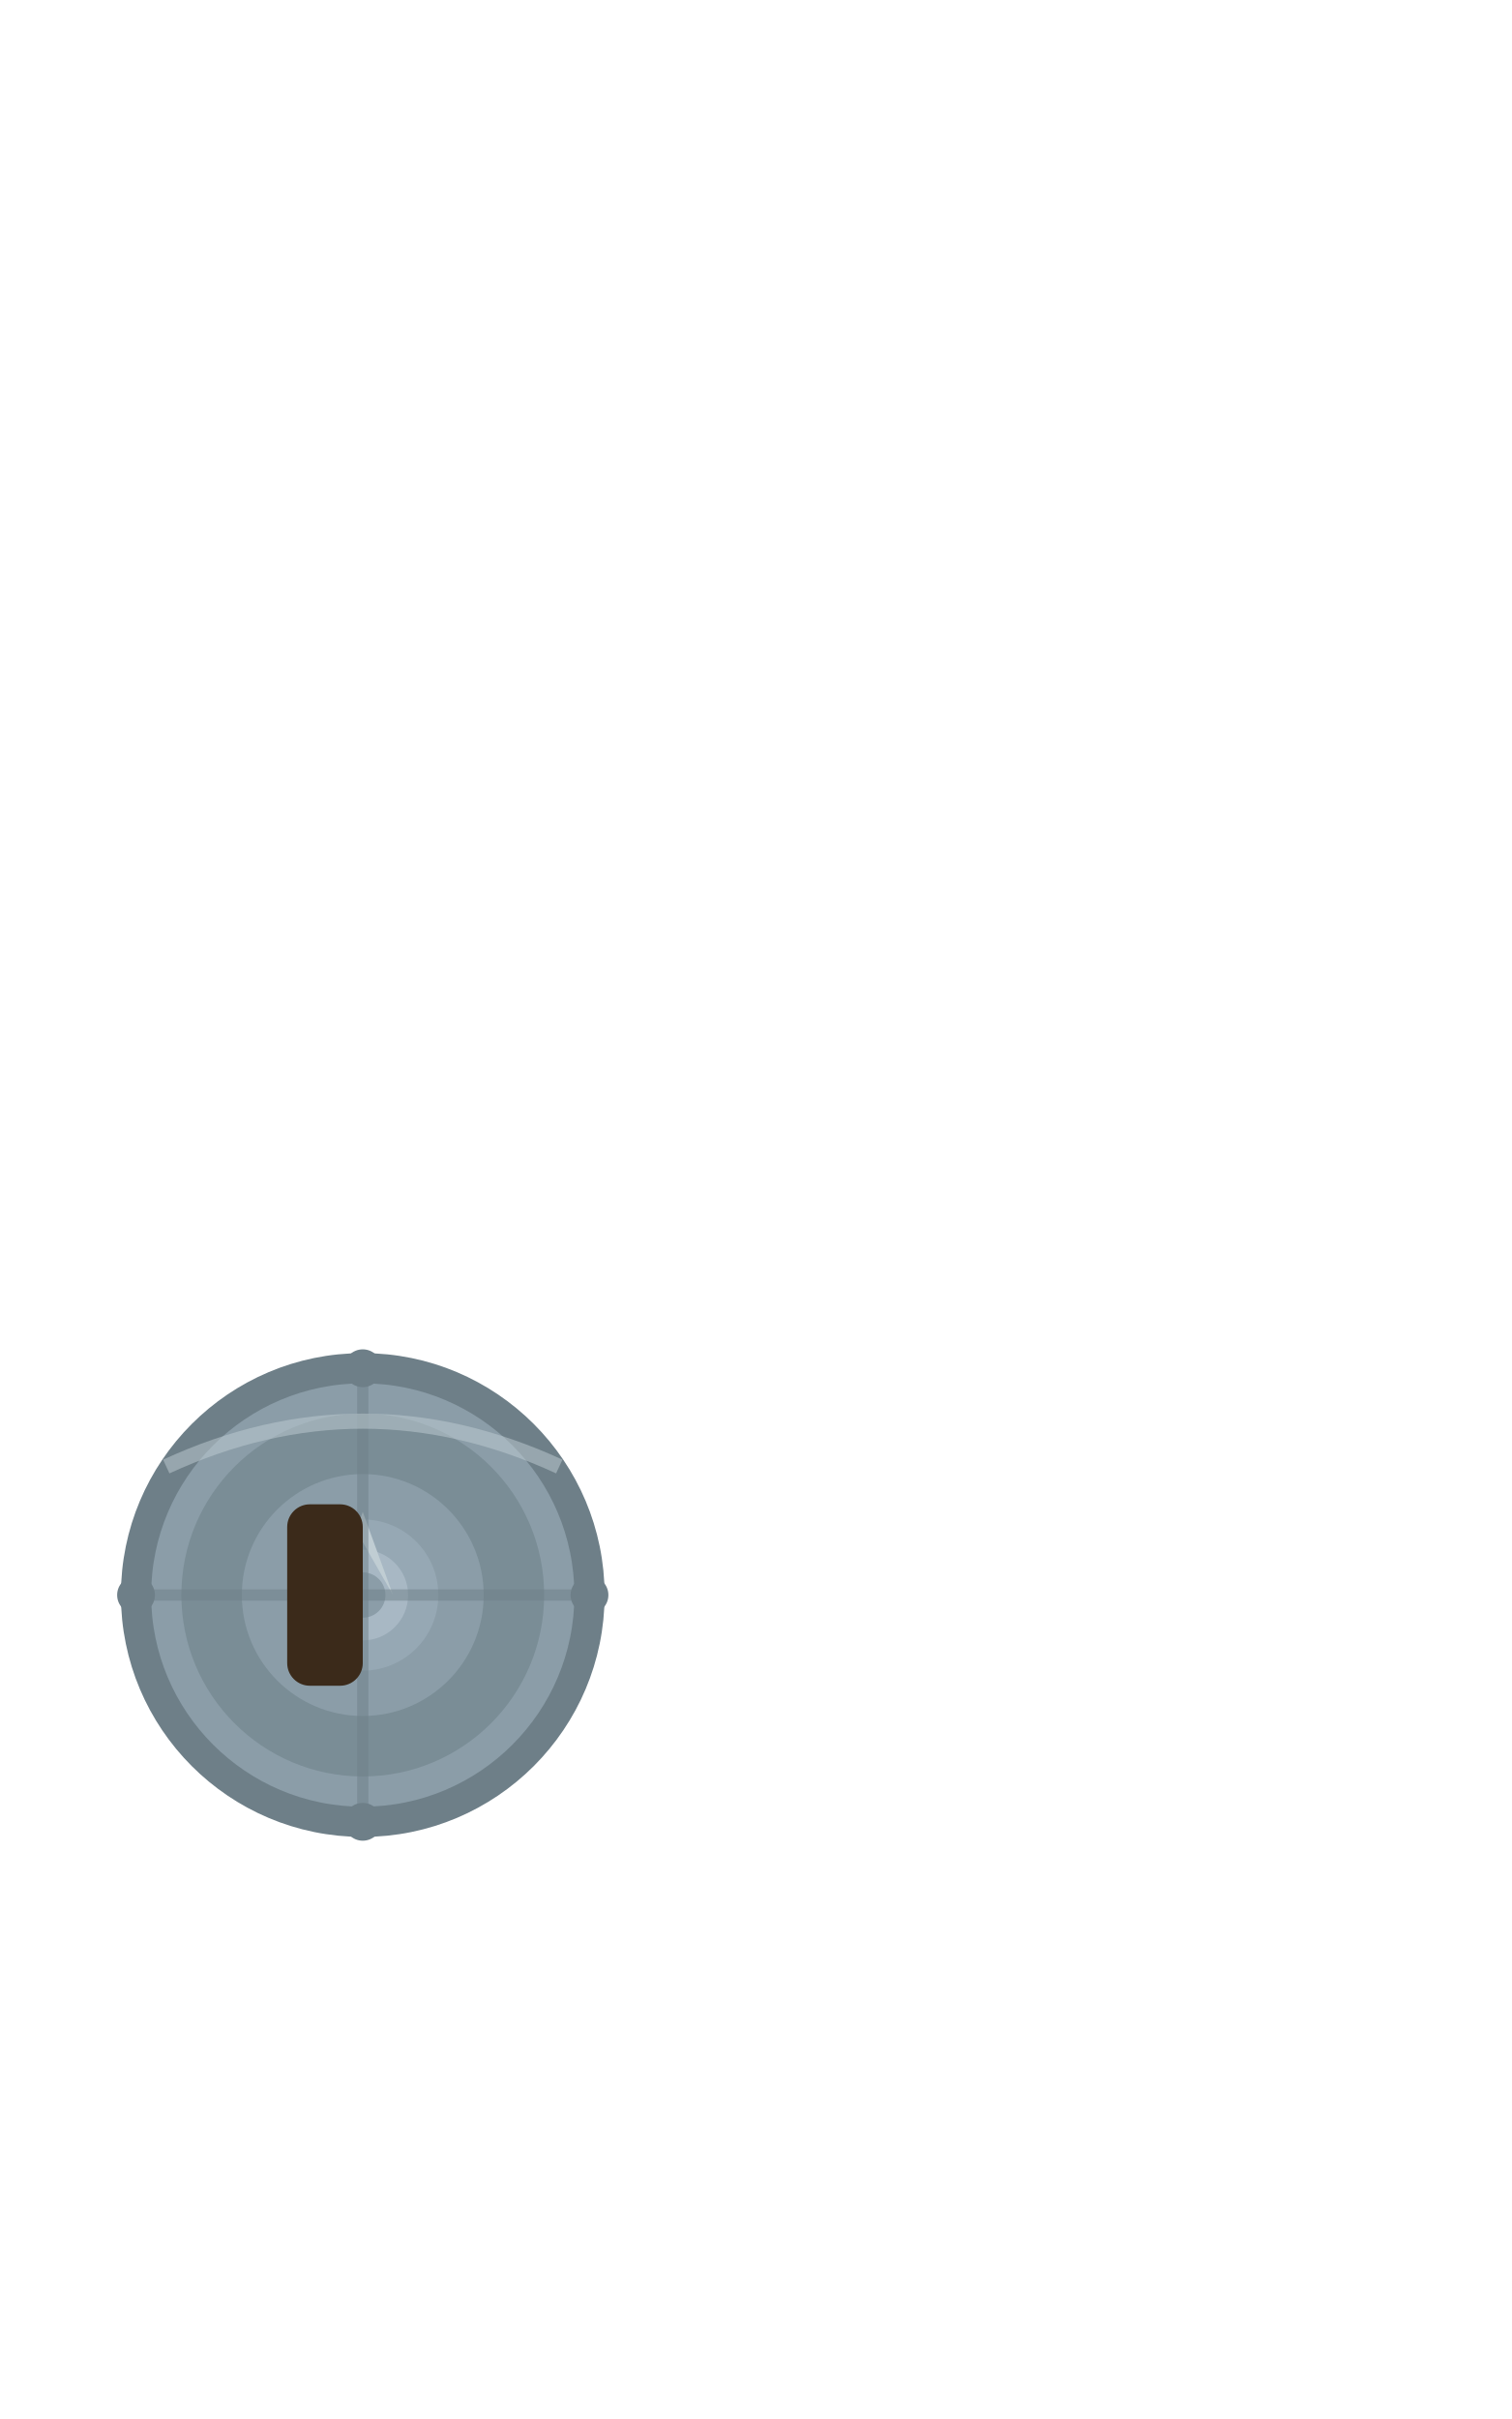
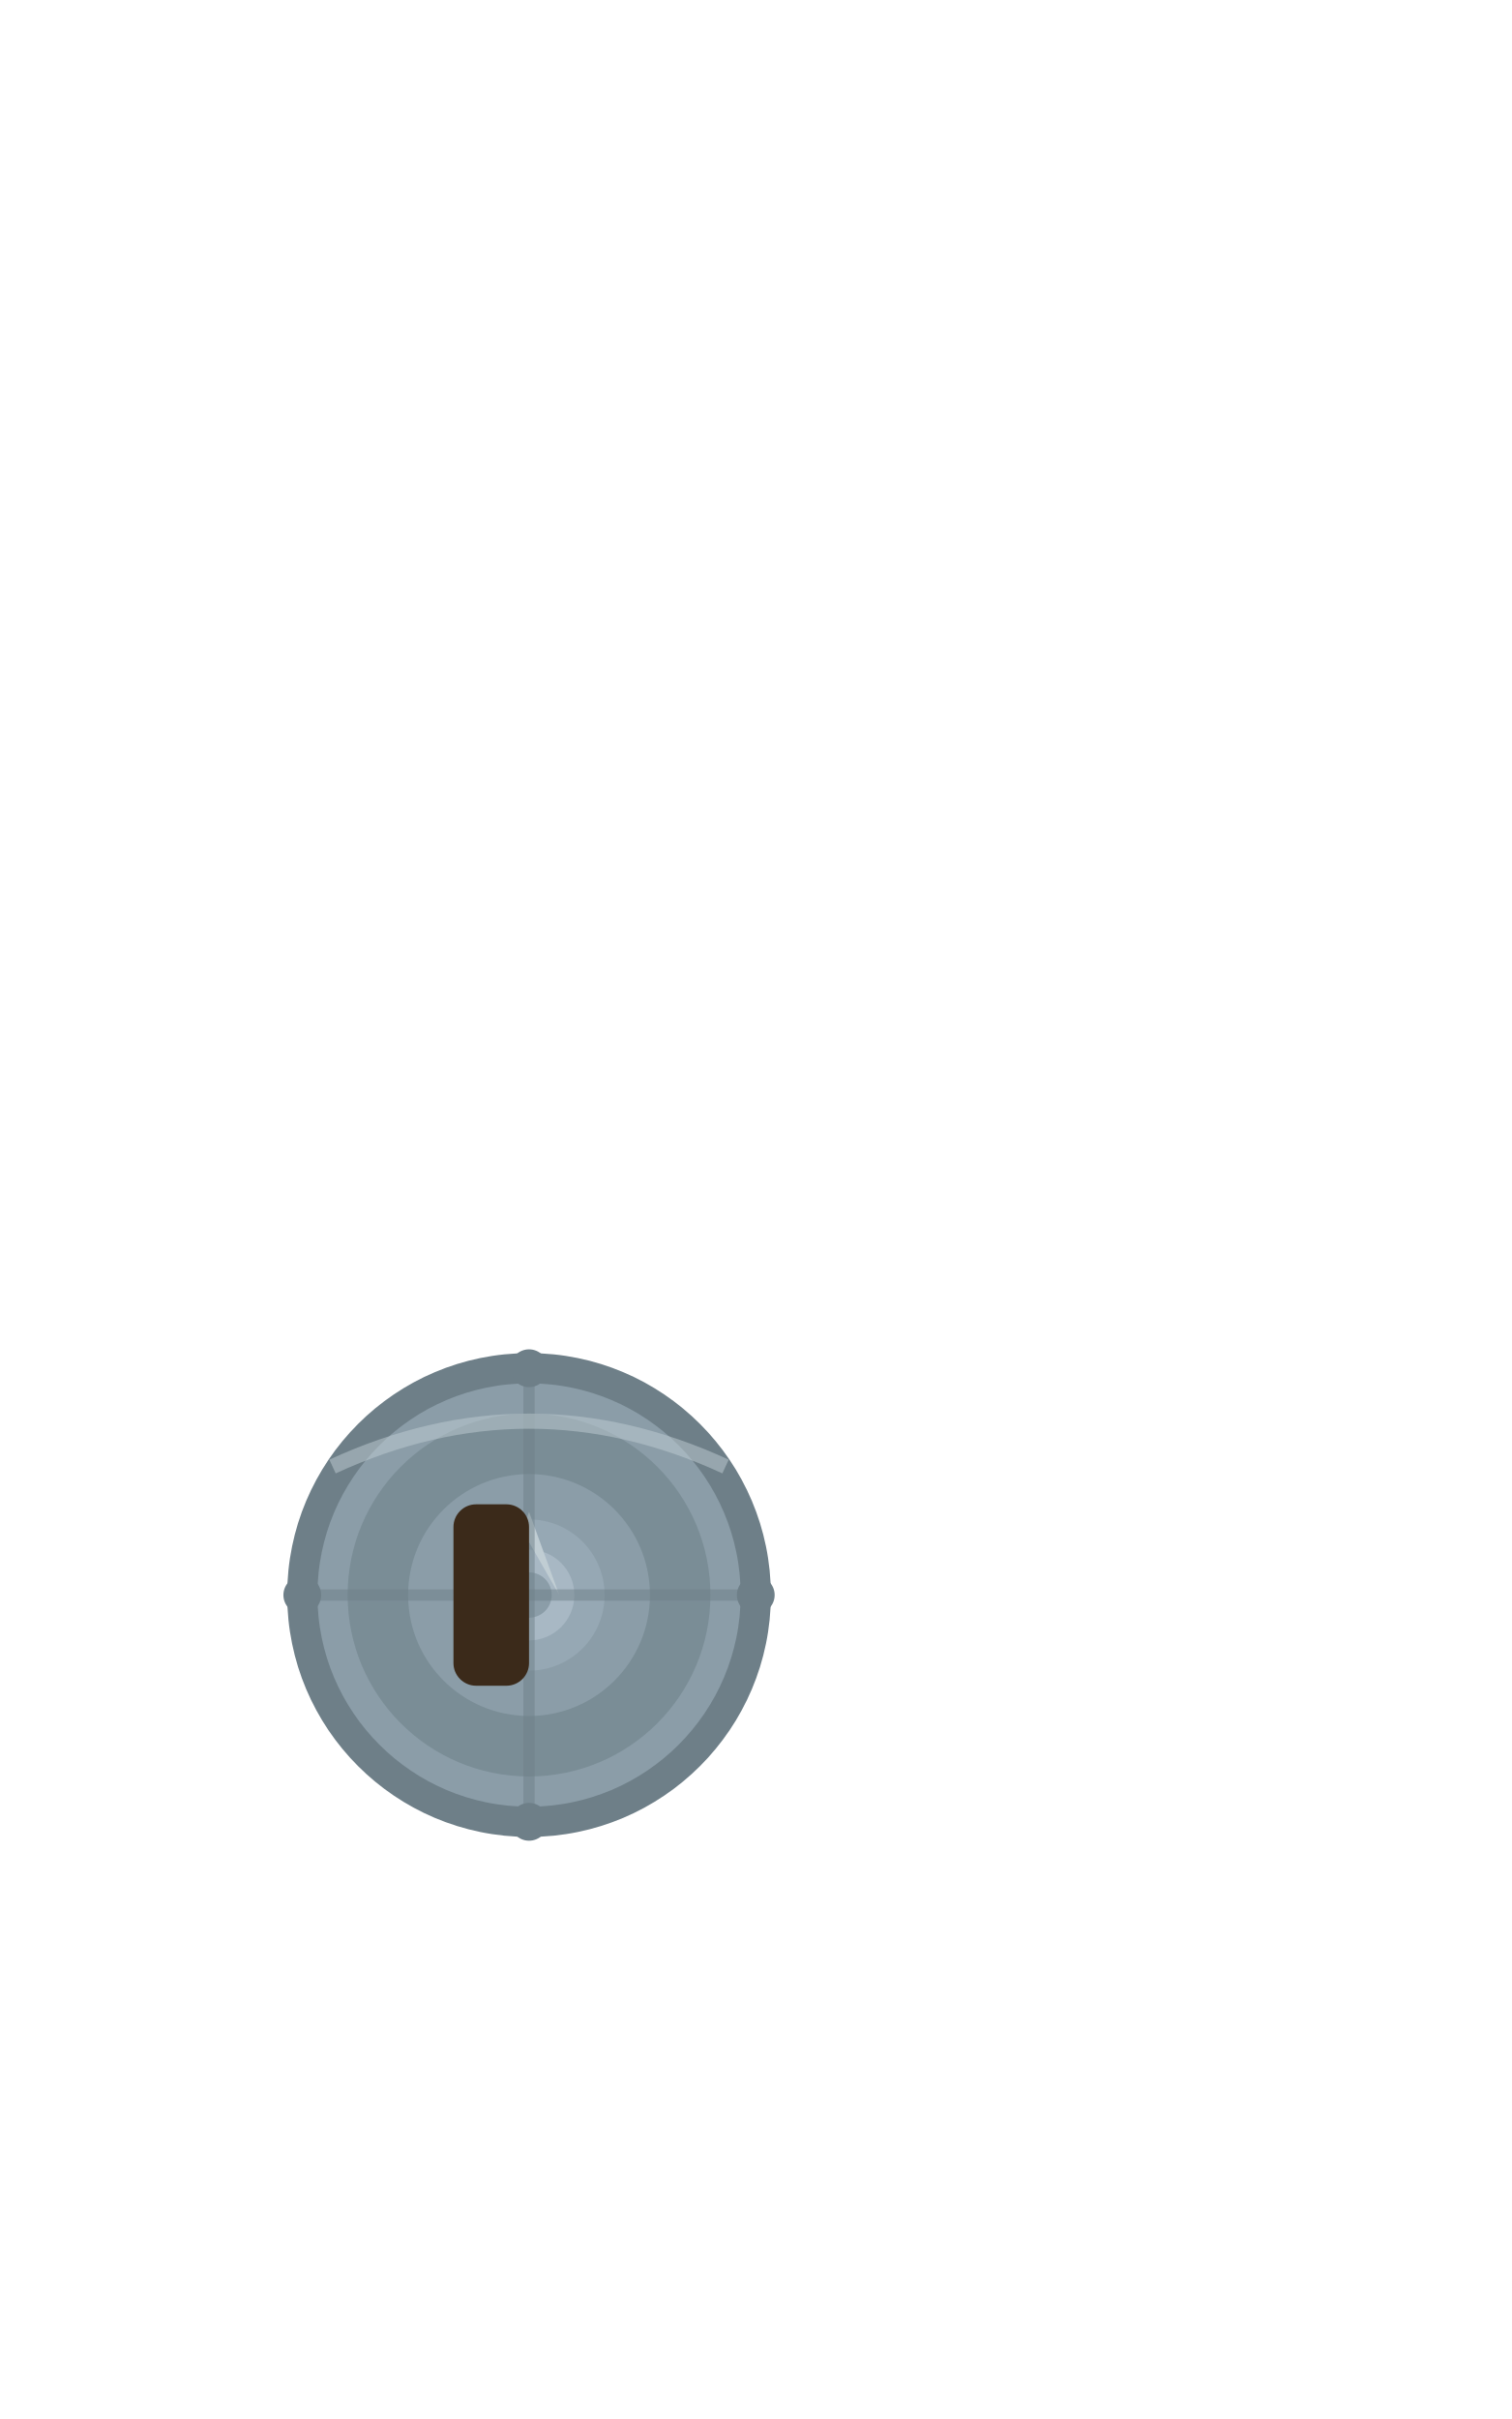
<svg xmlns="http://www.w3.org/2000/svg" viewBox="0 0 200 320" width="200" height="320">
-   <g transform="translate(0,36)">
+   <g transform="translate(22,36)">
    <circle cx="48" cy="175" r="30" fill="#8B9DA8" />
    <circle cx="48" cy="175" r="24" fill="#7A8D96" />
    <circle cx="48" cy="175" r="16" fill="#8B9DA8" />
    <circle cx="48" cy="175" r="10" fill="#96A8B4" />
    <circle cx="48" cy="175" r="6" fill="#A8B8C4" />
    <circle cx="48" cy="175" r="3" fill="#8B9DA8" />
    <polygon points="48,168 44,175 48,164 52,175" fill="#C0CDD3" />
    <circle cx="48" cy="175" r="30" fill="none" stroke="#6E7F88" stroke-width="4" />
    <line x1="48" y1="146" x2="48" y2="204" stroke="#6E7F88" stroke-width="1.5" opacity="0.5" />
    <line x1="18" y1="175" x2="78" y2="175" stroke="#6E7F88" stroke-width="1.5" opacity="0.5" />
    <path d="M22 158 Q48 146 74 158" stroke="#C0CDD3" stroke-width="2" fill="none" opacity="0.5" />
    <rect x="38" y="163" width="10" height="24" fill="#3B2A1A" rx="3" />
    <circle cx="48" cy="145" r="2.5" fill="#6E7F88" />
    <circle cx="78" cy="175" r="2.5" fill="#6E7F88" />
    <circle cx="48" cy="205" r="2.5" fill="#6E7F88" />
    <circle cx="18" cy="175" r="2.5" fill="#6E7F88" />
  </g>
</svg>
